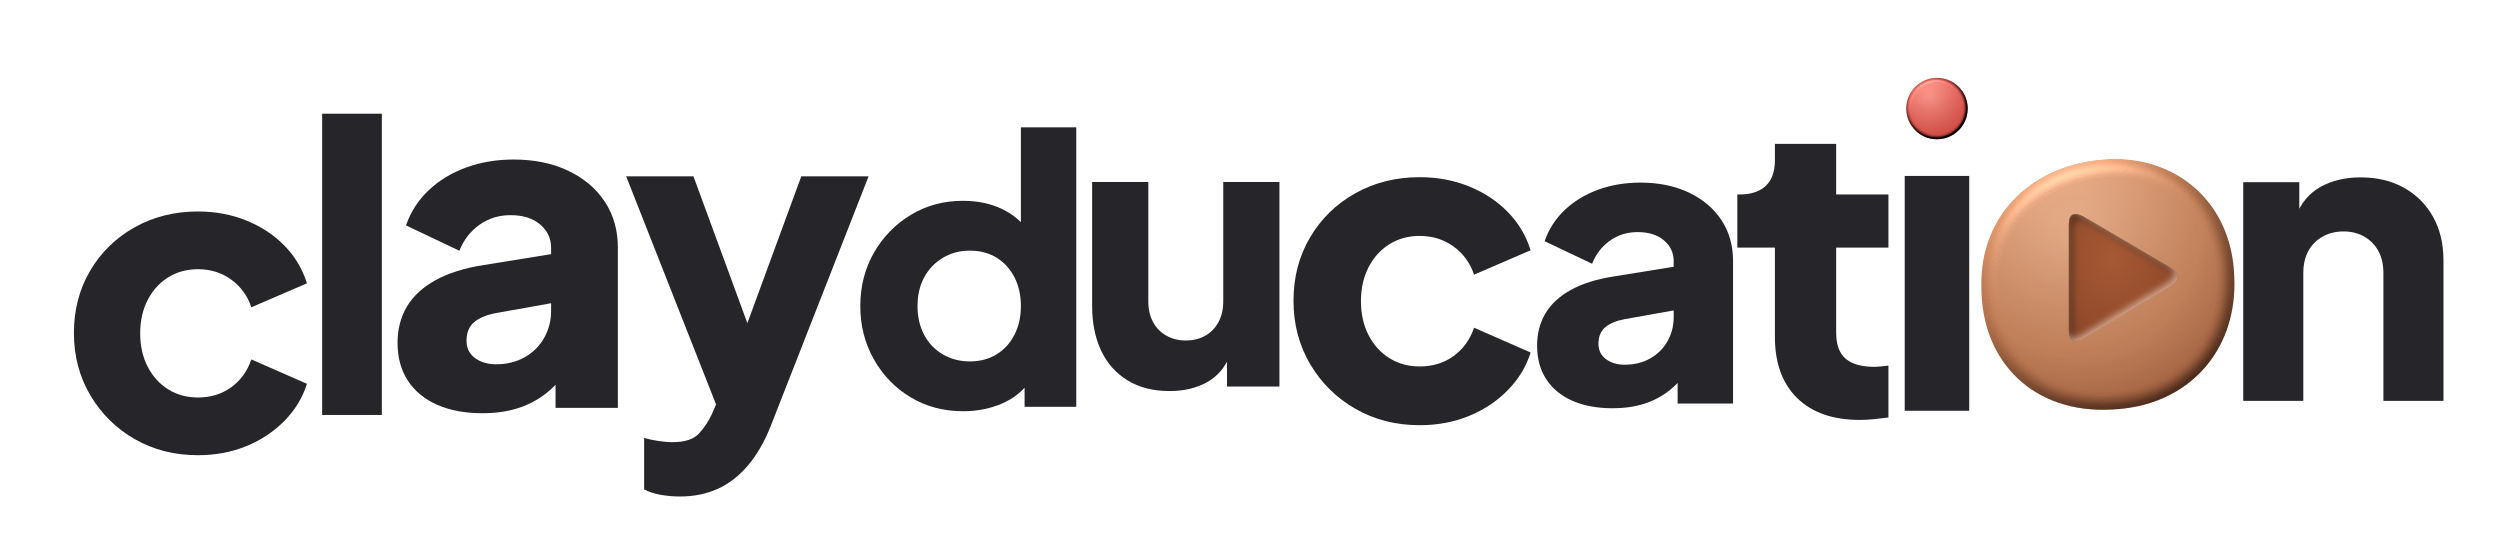
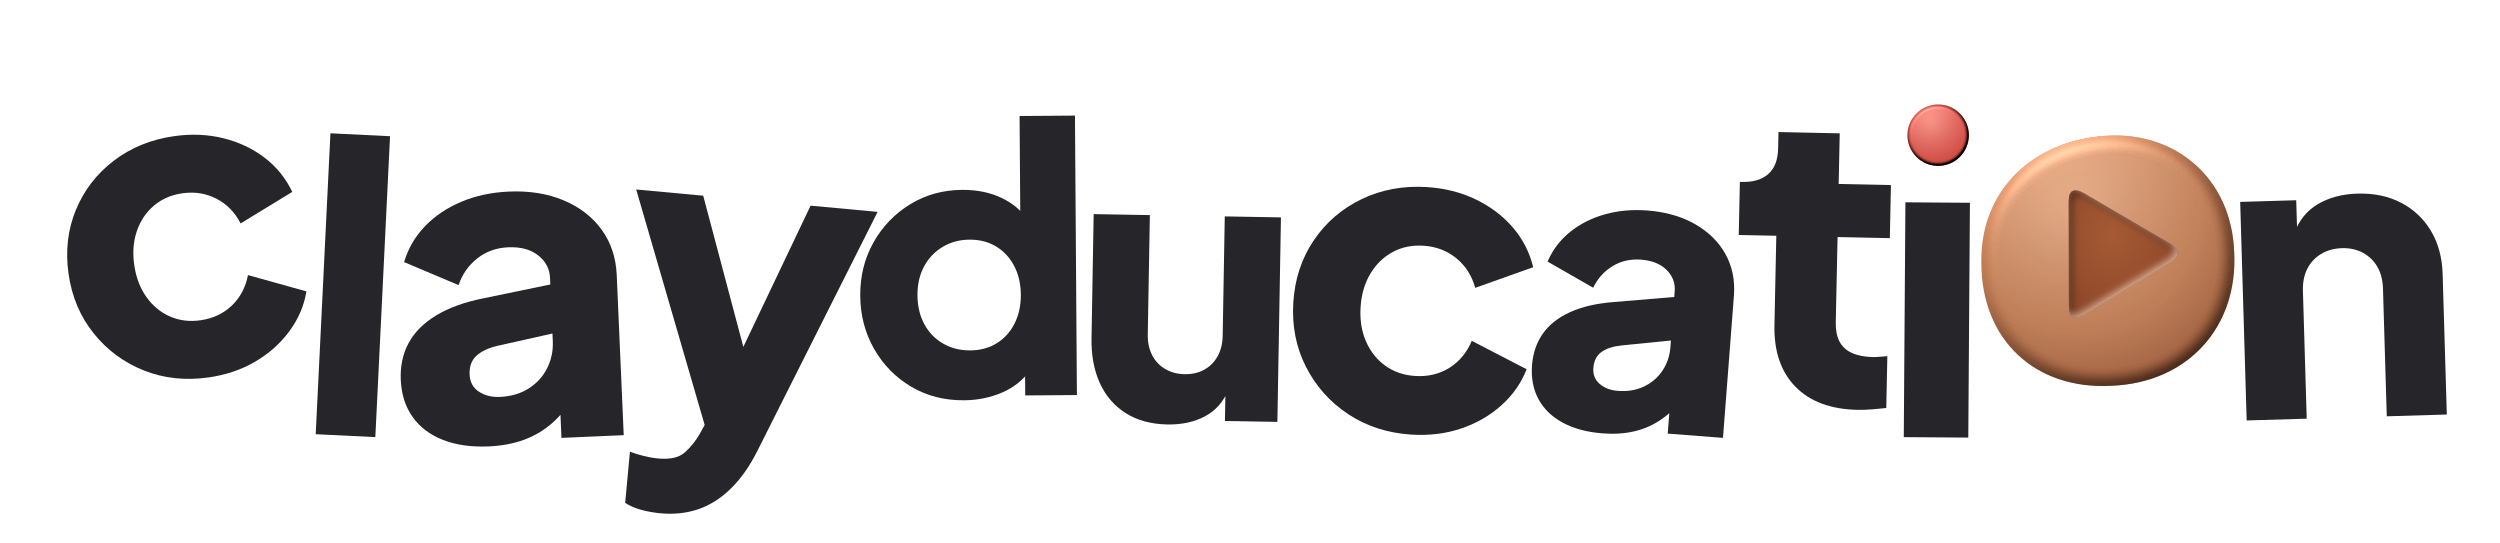
<svg xmlns="http://www.w3.org/2000/svg" viewBox="-80 -1000 5993 1300" role="img" aria-label="Clayducation">
  <defs>
    <filter id="clay" x="-20%" y="-20%" width="140%" height="140%" color-interpolation-filters="sRGB">
      <feGaussianBlur in="SourceAlpha" stdDeviation="5" result="b" />
      <feSpecularLighting in="b" surfaceScale="5" specularConstant=".55" specularExponent="14" lighting-color="#fff5ea" result="s">
        <fePointLight x="40" y="-60" z="160" />
      </feSpecularLighting>
      <feComposite in="s" in2="SourceAlpha" operator="in" result="s2" />
      <feDiffuseLighting in="b" surfaceScale="5" diffuseConstant="1.05" lighting-color="#fff" result="d">
        <feDistantLight azimuth="235" elevation="55" />
      </feDiffuseLighting>
      <feComposite in="d" in2="SourceAlpha" operator="in" result="d2" />
      <feBlend in="SourceGraphic" in2="d2" mode="multiply" result="lit" />
      <feComposite in="lit" in2="s2" operator="arithmetic" k2="1" k3=".5" />
    </filter>
    <filter id="press" x="-20%" y="-20%" width="140%" height="140%" color-interpolation-filters="sRGB">
      <feGaussianBlur in="SourceAlpha" stdDeviation="2.6" result="b" />
      <feOffset in="b" dx="3" dy="4" result="o" />
      <feComposite in="SourceAlpha" in2="o" operator="out" result="e" />
      <feFlood flood-color="#4a2716" flood-opacity=".75" />
      <feComposite in2="e" operator="in" result="sh" />
      <feOffset in="b" dx="-2" dy="-2" result="o2" />
      <feComposite in="SourceAlpha" in2="o2" operator="out" result="e2" />
      <feFlood flood-color="#ffe7d4" flood-opacity=".6" />
      <feComposite in2="e2" operator="in" result="li" />
      <feMerge>
        <feMergeNode in="SourceGraphic" />
        <feMergeNode in="sh" />
        <feMergeNode in="li" />
      </feMerge>
    </filter>
    <radialGradient id="cf" cx="38%" cy="30%" r="80%">
      <stop offset="0" stop-color="#e4a37c" />
      <stop offset=".6" stop-color="#cd8358" />
      <stop offset="1" stop-color="#a95f3c" />
    </radialGradient>
    <radialGradient id="hole" cx="40%" cy="35%" r="75%">
      <stop offset="0" stop-color="#a65a35" />
      <stop offset="1" stop-color="#8a4528" />
    </radialGradient>
    <radialGradient id="pop" cx="38%" cy="30%" r="80%">
      <stop offset="0" stop-color="#ff8a7f" />
      <stop offset="1" stop-color="#e2433a" />
    </radialGradient>
  </defs>
-   <path d="M394.0 12.0 Q312.0 12.0 246.5 -25.5 Q181.0 -63.0 142.5 -128.0 Q104.0 -193.0 104.0 -274.0 Q104.0 -355.0 142.0 -419.5 Q180.0 -484.0 246.0 -521.0 Q312.0 -558.0 394.0 -558.0 Q455.0 -558.0 507.0 -537.0 Q559.0 -516.0 596.0 -478.5 Q633.0 -441.0 649.0 -390.0 L519.0 -334.0 Q505.0 -375.0 471.5 -399.0 Q438.0 -423.0 394.0 -423.0 Q355.0 -423.0 324.5 -404.0 Q294.0 -385.0 276.5 -351.0 Q259.0 -317.0 259.0 -273.0 Q259.0 -229.0 276.5 -195.0 Q294.0 -161.0 324.5 -142.0 Q355.0 -123.0 394.0 -123.0 Q439.0 -123.0 472.0 -147.0 Q505.0 -171.0 519.0 -212.0 L649.0 -155.0 Q634.0 -107.0 597.0 -69.0 Q560.0 -31.0 508.0 -9.5 Q456.0 12.0 394.0 12.0 Z" fill="#26262a" transform="rotate(0.0 376.5 -273.0) translate(376.5 -200.9) scale(1.025) translate(-376.5 273.0)" />
-   <path d="M688.8 -0.0 L688.8 -757.0 L838.8 -757.0 L838.8 -0.0 Z" fill="#26262a" transform="rotate(0.0 763.8 -273.0) translate(763.8 -265.7) scale(0.954) translate(-763.8 273.0)" />
-   <path d="M1081.3 12.0 Q1022.3 12.0 979.3 -7.0 Q936.3 -26.0 913.3 -61.5 Q890.3 -97.0 890.3 -146.0 Q890.3 -192.0 911.3 -227.5 Q932.3 -263.0 975.8 -287.0 Q1019.3 -311.0 1084.3 -321.0 L1251.3 -348.0 L1251.3 -238.0 L1111.3 -213.0 Q1079.3 -207.0 1062.3 -192.5 Q1045.3 -178.0 1045.3 -151.0 Q1045.3 -126.0 1064.3 -112.0 Q1083.3 -98.0 1111.3 -98.0 Q1148.3 -98.0 1176.3 -114.0 Q1204.3 -130.0 1219.8 -157.5 Q1235.3 -185.0 1235.3 -218.0 L1235.3 -360.0 Q1235.3 -391.0 1210.8 -412.0 Q1186.3 -433.0 1144.3 -433.0 Q1104.3 -433.0 1073.8 -411.0 Q1043.3 -389.0 1029.3 -353.0 L909.3 -410.0 Q925.3 -456.0 960.3 -489.0 Q995.3 -522.0 1044.3 -540.0 Q1093.3 -558.0 1151.3 -558.0 Q1220.3 -558.0 1273.3 -533.0 Q1326.3 -508.0 1355.8 -463.5 Q1385.3 -419.0 1385.3 -360.0 L1385.3 -0.0 L1245.3 -0.0 L1245.3 -88.0 L1279.3 -94.0 Q1255.3 -58.0 1226.3 -34.5 Q1197.3 -11.0 1161.3 0.5 Q1125.3 12.0 1081.3 12.0 Z" fill="#26262a" transform="rotate(0.0 1148.8 -273.0) translate(1148.8 -313.5) scale(1.067) translate(-1148.8 273.0)" />
-   <path d="M1550.6 220.0 Q1526.6 220.0 1504.1 216.0 Q1481.6 212.0 1464.6 203.0 L1464.6 80.0 Q1478.6 84.0 1497.6 87.0 Q1516.6 90.0 1532.6 90.0 Q1576.6 90.0 1595.6 69.5 Q1614.6 49.0 1626.6 23.0 L1663.6 -62.0 L1661.6 63.0 L1421.6 -546.0 L1582.6 -546.0 L1741.6 -113.0 L1681.6 -113.0 L1840.6 -546.0 L2001.6 -546.0 L1767.6 51.0 Q1745.6 107.0 1713.6 145.0 Q1681.6 183.0 1641.1 201.5 Q1600.6 220.0 1550.6 220.0 Z" fill="#26262a" transform="rotate(0.0 1706.6 -273.0) translate(1706.6 -303.8) scale(1.002) translate(-1706.6 273.0)" />
-   <path d="M2226.4 12.0 Q2146.4 12.0 2083.4 -26.0 Q2020.4 -64.0 1983.9 -129.0 Q1947.4 -194.0 1947.4 -273.0 Q1947.4 -353.0 1984.4 -417.5 Q2021.4 -482.0 2084.4 -520.0 Q2147.4 -558.0 2225.4 -558.0 Q2285.4 -558.0 2331.9 -535.5 Q2378.4 -513.0 2405.4 -472.0 L2382.4 -442.0 L2382.4 -757.0 L2532.4 -757.0 L2532.4 -0.0 L2392.4 -0.0 L2392.4 -100.0 L2406.4 -69.0 Q2378.4 -29.0 2330.4 -8.5 Q2282.4 12.0 2226.4 12.0 Z M2244.4 -123.0 Q2285.4 -123.0 2316.4 -142.0 Q2347.4 -161.0 2364.9 -195.0 Q2382.4 -229.0 2382.4 -273.0 Q2382.4 -317.0 2364.9 -351.0 Q2347.4 -385.0 2316.4 -404.0 Q2285.4 -423.0 2244.4 -423.0 Q2203.4 -423.0 2170.9 -403.5 Q2138.4 -384.0 2120.4 -350.5 Q2102.4 -317.0 2102.4 -273.0 Q2102.4 -229.0 2120.4 -195.0 Q2138.4 -161.0 2170.9 -142.0 Q2203.4 -123.0 2244.4 -123.0 Z" fill="#26262a" transform="rotate(0.0 2250.9 -273.0) translate(2250.9 -266.4) scale(0.885) translate(-2250.9 273.0)" />
-   <path d="M2719.0 12.0 Q2653.0 12.0 2606.5 -16.5 Q2560.0 -45.0 2536.0 -96.0 Q2512.0 -147.0 2512.0 -215.0 L2512.0 -546.0 L2662.0 -546.0 L2662.0 -227.0 Q2662.0 -196.0 2674.5 -172.5 Q2687.0 -149.0 2710.0 -136.0 Q2733.0 -123.0 2762.0 -123.0 Q2792.0 -123.0 2814.5 -136.0 Q2837.0 -149.0 2849.5 -172.5 Q2862.0 -196.0 2862.0 -227.0 L2862.0 -546.0 L3012.0 -546.0 L3012.0 -0.0 L2872.0 -0.0 L2872.0 -108.0 L2880.0 -84.0 Q2861.0 -35.0 2818.5 -11.5 Q2776.0 12.0 2719.0 12.0 Z" fill="#26262a" transform="rotate(0.0 2767.5 -273.0) translate(2767.5 -318.5) scale(0.898) translate(-2767.5 273.0)" />
-   <path d="M3322.5 12.0 Q3240.5 12.0 3175.0 -25.5 Q3109.5 -63.0 3071.0 -128.0 Q3032.5 -193.0 3032.5 -274.0 Q3032.5 -355.0 3070.5 -419.5 Q3108.5 -484.0 3174.5 -521.0 Q3240.5 -558.0 3322.5 -558.0 Q3383.5 -558.0 3435.5 -537.0 Q3487.5 -516.0 3524.5 -478.5 Q3561.5 -441.0 3577.5 -390.0 L3447.5 -334.0 Q3433.5 -375.0 3400.0 -399.0 Q3366.5 -423.0 3322.5 -423.0 Q3283.5 -423.0 3253.0 -404.0 Q3222.5 -385.0 3205.0 -351.0 Q3187.5 -317.0 3187.5 -273.0 Q3187.5 -229.0 3205.0 -195.0 Q3222.5 -161.0 3253.0 -142.0 Q3283.5 -123.0 3322.5 -123.0 Q3367.5 -123.0 3400.5 -147.0 Q3433.5 -171.0 3447.5 -212.0 L3577.5 -155.0 Q3562.5 -107.0 3525.5 -69.0 Q3488.5 -31.0 3436.5 -9.5 Q3384.5 12.0 3322.5 12.0 Z" fill="#26262a" transform="rotate(0.0 3305.0 -273.0) translate(3305.0 -278.0) scale(1.043) translate(-3305.0 273.0)" />
-   <path d="M3782.8 12.0 Q3723.8 12.0 3680.8 -7.0 Q3637.8 -26.0 3614.8 -61.5 Q3591.8 -97.0 3591.8 -146.0 Q3591.8 -192.0 3612.8 -227.5 Q3633.8 -263.0 3677.3 -287.0 Q3720.8 -311.0 3785.8 -321.0 L3952.8 -348.0 L3952.8 -238.0 L3812.8 -213.0 Q3780.8 -207.0 3763.8 -192.5 Q3746.8 -178.0 3746.8 -151.0 Q3746.8 -126.0 3765.8 -112.0 Q3784.8 -98.0 3812.8 -98.0 Q3849.8 -98.0 3877.8 -114.0 Q3905.8 -130.0 3921.3 -157.5 Q3936.8 -185.0 3936.8 -218.0 L3936.8 -360.0 Q3936.8 -391.0 3912.3 -412.0 Q3887.8 -433.0 3845.8 -433.0 Q3805.8 -433.0 3775.3 -411.0 Q3744.8 -389.0 3730.8 -353.0 L3610.8 -410.0 Q3626.8 -456.0 3661.8 -489.0 Q3696.8 -522.0 3745.8 -540.0 Q3794.8 -558.0 3852.8 -558.0 Q3921.8 -558.0 3974.8 -533.0 Q4027.8 -508.0 4057.3 -463.5 Q4086.8 -419.0 4086.8 -360.0 L4086.8 -0.0 L3946.8 -0.0 L3946.8 -88.0 L3980.8 -94.0 Q3956.8 -58.0 3927.8 -34.5 Q3898.8 -11.0 3862.8 0.5 Q3826.8 12.0 3782.8 12.0 Z" fill="#26262a" transform="rotate(0.0 3845.3 -273.0) translate(3845.3 -291.8) scale(0.949) translate(-3845.3 273.0)" />
-   <path d="M4380.7 6.0 Q4281.7 6.0 4227.2 -47.5 Q4172.7 -101.0 4172.7 -197.0 L4172.7 -416.0 L4080.7 -416.0 L4080.7 -546.0 L4085.7 -546.0 Q4127.7 -546.0 4150.2 -567.0 Q4172.7 -588.0 4172.7 -630.0 L4172.7 -670.0 L4322.7 -670.0 L4322.7 -546.0 L4450.7 -546.0 L4450.7 -416.0 L4322.7 -416.0 L4322.7 -207.0 Q4322.7 -179.0 4332.7 -160.5 Q4342.7 -142.0 4363.7 -133.0 Q4384.7 -124.0 4415.7 -124.0 Q4422.7 -124.0 4431.7 -125.0 Q4440.7 -126.0 4450.7 -127.0 L4450.7 -0.0 Q4435.7 2.0 4416.7 4.0 Q4397.7 6.0 4380.7 6.0 Z" fill="#26262a" transform="rotate(0.0 4273.2 -273.0) translate(4273.2 -266.5) scale(0.979) translate(-4273.2 273.0)" />
-   <path d="M4488.3 -0.0 L4488.3 -546.0 L4638.3 -546.0 L4638.3 -0.0 Z" fill="#26262a" transform="rotate(0.0 4563.3 -273.0) translate(4563.3 -296.8) scale(1.031) translate(-4563.3 273.0)" />
-   <g transform="rotate(0.0 4563.3 -273.0) translate(0 -23.8) translate(4483.3 -796.0) scale(0.800)">
+   <path d="M394.0 12.0 Q312.0 12.0 246.5 -25.5 Q181.0 -63.0 142.5 -128.0 Q104.0 -193.0 104.0 -274.0 Q104.0 -355.0 142.0 -419.5 Q180.0 -484.0 246.0 -521.0 Q312.0 -558.0 394.0 -558.0 Q455.0 -558.0 507.0 -537.0 Q559.0 -516.0 596.0 -478.5 Q633.0 -441.0 649.0 -390.0 L519.0 -334.0 Q505.0 -375.0 471.5 -399.0 Q438.0 -423.0 394.0 -423.0 Q355.0 -423.0 324.5 -404.0 Q294.0 -385.0 276.5 -351.0 Q259.0 -317.0 259.0 -273.0 Q259.0 -229.0 276.5 -195.0 Q294.0 -161.0 324.5 -142.0 Q355.0 -123.0 394.0 -123.0 Q439.0 -123.0 472.0 -147.0 Q505.0 -171.0 519.0 -212.0 L649.0 -155.0 Q634.0 -107.0 597.0 -69.0 Q560.0 -31.0 508.0 -9.5 Q456.0 12.0 394.0 12.0 Z" fill="#26262a" transform="rotate(-8.1 376.5 -273.0) translate(376.5 -383.0) scale(1.025) translate(-376.5 273.0)" />
+   <path d="M688.8 -0.0 L688.8 -757.0 L838.8 -757.0 L838.8 -0.0 Z" fill="#26262a" transform="rotate(2.8 763.8 -273.0) translate(763.8 -215.7) scale(0.954) translate(-763.8 273.0)" />
+   <path d="M1081.3 12.0 Q1022.3 12.0 979.3 -7.0 Q936.3 -26.0 913.3 -61.5 Q890.3 -97.0 890.3 -146.0 Q890.3 -192.0 911.3 -227.5 Q932.3 -263.0 975.8 -287.0 Q1019.3 -311.0 1084.3 -321.0 L1251.3 -348.0 L1251.3 -238.0 L1111.3 -213.0 Q1079.3 -207.0 1062.3 -192.5 Q1045.3 -178.0 1045.3 -151.0 Q1045.3 -126.0 1064.3 -112.0 Q1083.3 -98.0 1111.3 -98.0 Q1148.3 -98.0 1176.3 -114.0 Q1204.3 -130.0 1219.8 -157.5 Q1235.3 -185.0 1235.3 -218.0 L1235.3 -360.0 Q1235.3 -391.0 1210.8 -412.0 Q1186.3 -433.0 1144.3 -433.0 Q1104.3 -433.0 1073.8 -411.0 Q1043.3 -389.0 1029.3 -353.0 L909.3 -410.0 Q925.3 -456.0 960.3 -489.0 Q995.3 -522.0 1044.3 -540.0 Q1093.3 -558.0 1151.3 -558.0 Q1220.3 -558.0 1273.3 -533.0 Q1326.3 -508.0 1355.8 -463.5 Q1385.3 -419.0 1385.3 -360.0 L1385.3 -0.0 L1245.3 -0.0 L1245.3 -88.0 L1279.3 -94.0 Q1255.3 -58.0 1226.3 -34.5 Q1197.3 -11.0 1161.3 0.5 Q1125.3 12.0 1081.3 12.0 Z" fill="#26262a" transform="rotate(-2.5 1148.8 -273.0) translate(1148.8 -236.8) scale(1.067) translate(-1148.8 273.0)" />
+   <path d="M1550.6 220.0 Q1526.6 220.0 1504.1 216.0 Q1481.6 212.0 1464.6 203.0 L1464.6 80.0 Q1478.6 84.0 1497.6 87.0 Q1516.6 90.0 1532.6 90.0 Q1576.6 90.0 1595.6 69.5 Q1614.6 49.0 1626.6 23.0 L1663.6 -62.0 L1661.6 63.0 L1421.6 -546.0 L1582.6 -546.0 L1741.6 -113.0 L1681.6 -113.0 L1840.6 -546.0 L2001.6 -546.0 L1767.6 51.0 Q1745.6 107.0 1713.6 145.0 Q1681.6 183.0 1641.1 201.5 Q1600.6 220.0 1550.6 220.0 Z" fill="#26262a" transform="rotate(5.3 1706.6 -273.0) translate(1706.6 -246.9) scale(1.002) translate(-1706.6 273.0)" />
+   <path d="M2226.4 12.0 Q2146.4 12.0 2083.4 -26.0 Q2020.4 -64.0 1983.9 -129.0 Q1947.4 -194.0 1947.4 -273.0 Q1947.4 -353.0 1984.4 -417.5 Q2021.4 -482.0 2084.4 -520.0 Q2147.4 -558.0 2225.4 -558.0 Q2285.4 -558.0 2331.9 -535.5 Q2378.4 -513.0 2405.4 -472.0 L2382.4 -442.0 L2382.4 -757.0 L2532.4 -757.0 L2532.4 -0.0 L2392.4 -0.0 L2392.4 -100.0 L2406.4 -69.0 Q2378.4 -29.0 2330.4 -8.5 Q2282.4 12.0 2226.4 12.0 Z M2244.4 -123.0 Q2285.4 -123.0 2316.4 -142.0 Q2347.4 -161.0 2364.9 -195.0 Q2382.4 -229.0 2382.4 -273.0 Q2382.4 -317.0 2364.9 -351.0 Q2347.4 -385.0 2316.4 -404.0 Q2285.4 -423.0 2244.4 -423.0 Q2203.4 -423.0 2170.9 -403.5 Q2138.4 -384.0 2120.4 -350.5 Q2102.4 -317.0 2102.4 -273.0 Q2102.4 -229.0 2120.4 -195.0 Q2138.4 -161.0 2170.9 -142.0 Q2203.4 -123.0 2244.4 -123.0 Z" fill="#26262a" transform="rotate(-0.4 2250.9 -273.0) translate(2250.9 -292.8) scale(0.885) translate(-2250.9 273.0)" />
+   <path d="M2719.0 12.0 Q2653.0 12.0 2606.5 -16.5 Q2560.0 -45.0 2536.0 -96.0 Q2512.0 -147.0 2512.0 -215.0 L2512.0 -546.0 L2662.0 -546.0 L2662.0 -227.0 Q2662.0 -196.0 2674.5 -172.5 Q2687.0 -149.0 2710.0 -136.0 Q2733.0 -123.0 2762.0 -123.0 Q2792.0 -123.0 2814.5 -136.0 Q2837.0 -149.0 2849.5 -172.5 Q2862.0 -196.0 2862.0 -227.0 L2862.0 -546.0 L3012.0 -546.0 L3012.0 -0.0 L2872.0 -0.0 L2872.0 -108.0 L2880.0 -84.0 Q2861.0 -35.0 2818.5 -11.5 Q2776.0 12.0 2719.0 12.0 Z" fill="#26262a" transform="rotate(1.0 2767.5 -273.0) translate(2767.5 -237.6) scale(0.898) translate(-2767.5 273.0)" />
+   <path d="M3322.5 12.0 Q3240.5 12.0 3175.0 -25.5 Q3109.5 -63.0 3071.0 -128.0 Q3032.5 -193.0 3032.5 -274.0 Q3032.5 -355.0 3070.5 -419.5 Q3108.5 -484.0 3174.5 -521.0 Q3240.5 -558.0 3322.5 -558.0 Q3383.5 -558.0 3435.5 -537.0 Q3487.5 -516.0 3524.5 -478.5 Q3561.5 -441.0 3577.5 -390.0 L3447.5 -334.0 Q3433.5 -375.0 3400.0 -399.0 Q3366.5 -423.0 3322.5 -423.0 Q3283.5 -423.0 3253.0 -404.0 Q3222.5 -385.0 3205.0 -351.0 Q3187.5 -317.0 3187.5 -273.0 Q3187.5 -229.0 3205.0 -195.0 Q3222.5 -161.0 3253.0 -142.0 Q3283.5 -123.0 3322.5 -123.0 Q3367.5 -123.0 3400.5 -147.0 Q3433.5 -171.0 3447.5 -212.0 L3577.5 -155.0 Q3562.5 -107.0 3525.5 -69.0 Q3488.5 -31.0 3436.5 -9.5 Q3384.5 12.0 3322.5 12.0 Z" fill="#26262a" transform="rotate(3.7 3305.0 -273.0) translate(3305.0 -256.0) scale(1.043) translate(-3305.0 273.0)" />
+   <path d="M3782.8 12.0 Q3723.8 12.0 3680.8 -7.0 Q3637.8 -26.0 3614.8 -61.5 Q3591.8 -97.0 3591.8 -146.0 Q3591.8 -192.0 3612.8 -227.5 Q3633.8 -263.0 3677.3 -287.0 Q3720.8 -311.0 3785.8 -321.0 L3952.8 -348.0 L3952.8 -238.0 L3812.8 -213.0 Q3780.8 -207.0 3763.8 -192.5 Q3746.8 -178.0 3746.8 -151.0 Q3746.8 -126.0 3765.8 -112.0 Q3784.8 -98.0 3812.8 -98.0 Q3849.8 -98.0 3877.8 -114.0 Q3905.8 -130.0 3921.3 -157.5 Q3936.8 -185.0 3936.8 -218.0 L3936.8 -360.0 Q3936.8 -391.0 3912.3 -412.0 Q3887.8 -433.0 3845.8 -433.0 Q3805.8 -433.0 3775.3 -411.0 Q3744.8 -389.0 3730.8 -353.0 L3610.8 -410.0 Q3626.8 -456.0 3661.8 -489.0 Q3696.8 -522.0 3745.8 -540.0 Q3794.8 -558.0 3852.8 -558.0 Q3921.8 -558.0 3974.8 -533.0 Q4027.8 -508.0 4057.3 -463.5 Q4086.8 -419.0 4086.8 -360.0 L4086.8 -0.0 L3946.8 -0.0 L3946.8 -88.0 L3980.8 -94.0 Q3956.8 -58.0 3927.8 -34.5 Q3898.8 -11.0 3862.8 0.5 Q3826.8 12.0 3782.8 12.0 Z" fill="#26262a" transform="rotate(4.4 3845.3 -273.0) translate(3845.3 -226.1) scale(0.949) translate(-3845.3 273.0)" />
+   <path d="M4380.7 6.0 Q4281.7 6.0 4227.2 -47.5 Q4172.7 -101.0 4172.7 -197.0 L4172.7 -416.0 L4080.7 -416.0 L4080.7 -546.0 L4085.7 -546.0 Q4127.7 -546.0 4150.2 -567.0 Q4172.7 -588.0 4172.7 -630.0 L4172.7 -670.0 L4322.7 -670.0 L4322.7 -546.0 L4450.7 -546.0 L4450.7 -416.0 L4322.7 -416.0 L4322.7 -207.0 Q4322.7 -179.0 4332.7 -160.5 Q4342.7 -142.0 4363.7 -133.0 Q4384.7 -124.0 4415.7 -124.0 Q4422.7 -124.0 4431.7 -125.0 Q4440.7 -126.0 4450.7 -127.0 L4450.7 -0.0 Q4435.7 2.0 4416.7 4.0 Q4397.7 6.0 4380.7 6.0 Z" fill="#26262a" transform="rotate(1.2 4273.2 -273.0) translate(4273.2 -292.8) scale(0.979) translate(-4273.2 273.0)" />
+   <path d="M4488.3 -0.0 L4488.3 -546.0 L4638.3 -546.0 L4638.3 -0.0 Z" fill="#26262a" transform="rotate(0.4 4563.3 -273.0) translate(4563.3 -233.0) scale(1.031) translate(-4563.3 273.0)" />
+   <g transform="rotate(0.4 4563.3 -273.0) translate(0 40.0) translate(4483.3 -796.0) scale(0.800)">
    <circle cx="100" cy="100" r="92" fill="url(#pop)" filter="url(#clay)" />
  </g>
-   <g transform="translate(4643.5 -650.6) rotate(0.0 327.6 327.6) scale(3.276)">
+   <g transform="translate(4643.5 -707.5) rotate(-0.1 327.6 327.6) scale(3.276)">
    <path d="M100 10C150 7 191 41 193 95c3 55-34 96-90 98C48 196 8 160 8 103 7 49 47 13 100 10Z" fill="url(#cf)" filter="url(#clay)" />
    <path d="M72 58Q72 46 83 52L146 89Q157 96 146 103L83 141Q72 147 72 135Z" fill="url(#hole)" filter="url(#press)" />
  </g>
-   <path d="M5287.7 -0.0 L5287.7 -546.0 L5427.7 -546.0 L5427.7 -438.0 L5419.7 -462.0 Q5438.7 -511.0 5481.2 -534.5 Q5523.7 -558.0 5580.7 -558.0 Q5642.7 -558.0 5689.2 -532.0 Q5735.7 -506.0 5761.7 -459.5 Q5787.7 -413.0 5787.7 -350.7 L5787.7 -0.0 L5637.7 -0.0 L5637.7 -319.0 Q5637.7 -351.0 5625.2 -374.0 Q5612.7 -397.0 5590.1 -410.0 Q5567.5 -423.0 5538.1 -423.0 Q5508.7 -423.0 5485.7 -410.0 Q5462.7 -397.0 5450.2 -374.0 Q5437.7 -351.0 5437.7 -319.0 L5437.7 -0.0 Z" fill="#26262a" transform="rotate(0.0 5532.2 -273.0) translate(5532.2 -301.2) scale(0.960) translate(-5532.2 273.0)" />
+   <path d="M5287.7 -0.0 L5287.7 -546.0 L5427.7 -546.0 L5427.7 -438.0 L5419.7 -462.0 Q5438.7 -511.0 5481.2 -534.5 Q5523.7 -558.0 5580.7 -558.0 Q5642.7 -558.0 5689.2 -532.0 Q5735.7 -506.0 5761.7 -459.5 Q5787.7 -413.0 5787.7 -350.7 L5787.7 -0.0 L5637.7 -0.0 L5637.7 -319.0 Q5637.7 -351.0 5625.2 -374.0 Q5612.7 -397.0 5590.1 -410.0 Q5567.5 -423.0 5538.1 -423.0 Q5508.7 -423.0 5485.7 -410.0 Q5462.7 -397.0 5450.2 -374.0 Q5437.7 -351.0 5437.7 -319.0 L5437.7 -0.0 Z" fill="#26262a" transform="rotate(-1.7 5532.2 -273.0) translate(5532.2 -261.0) scale(0.960) translate(-5532.2 273.0)" />
</svg>
